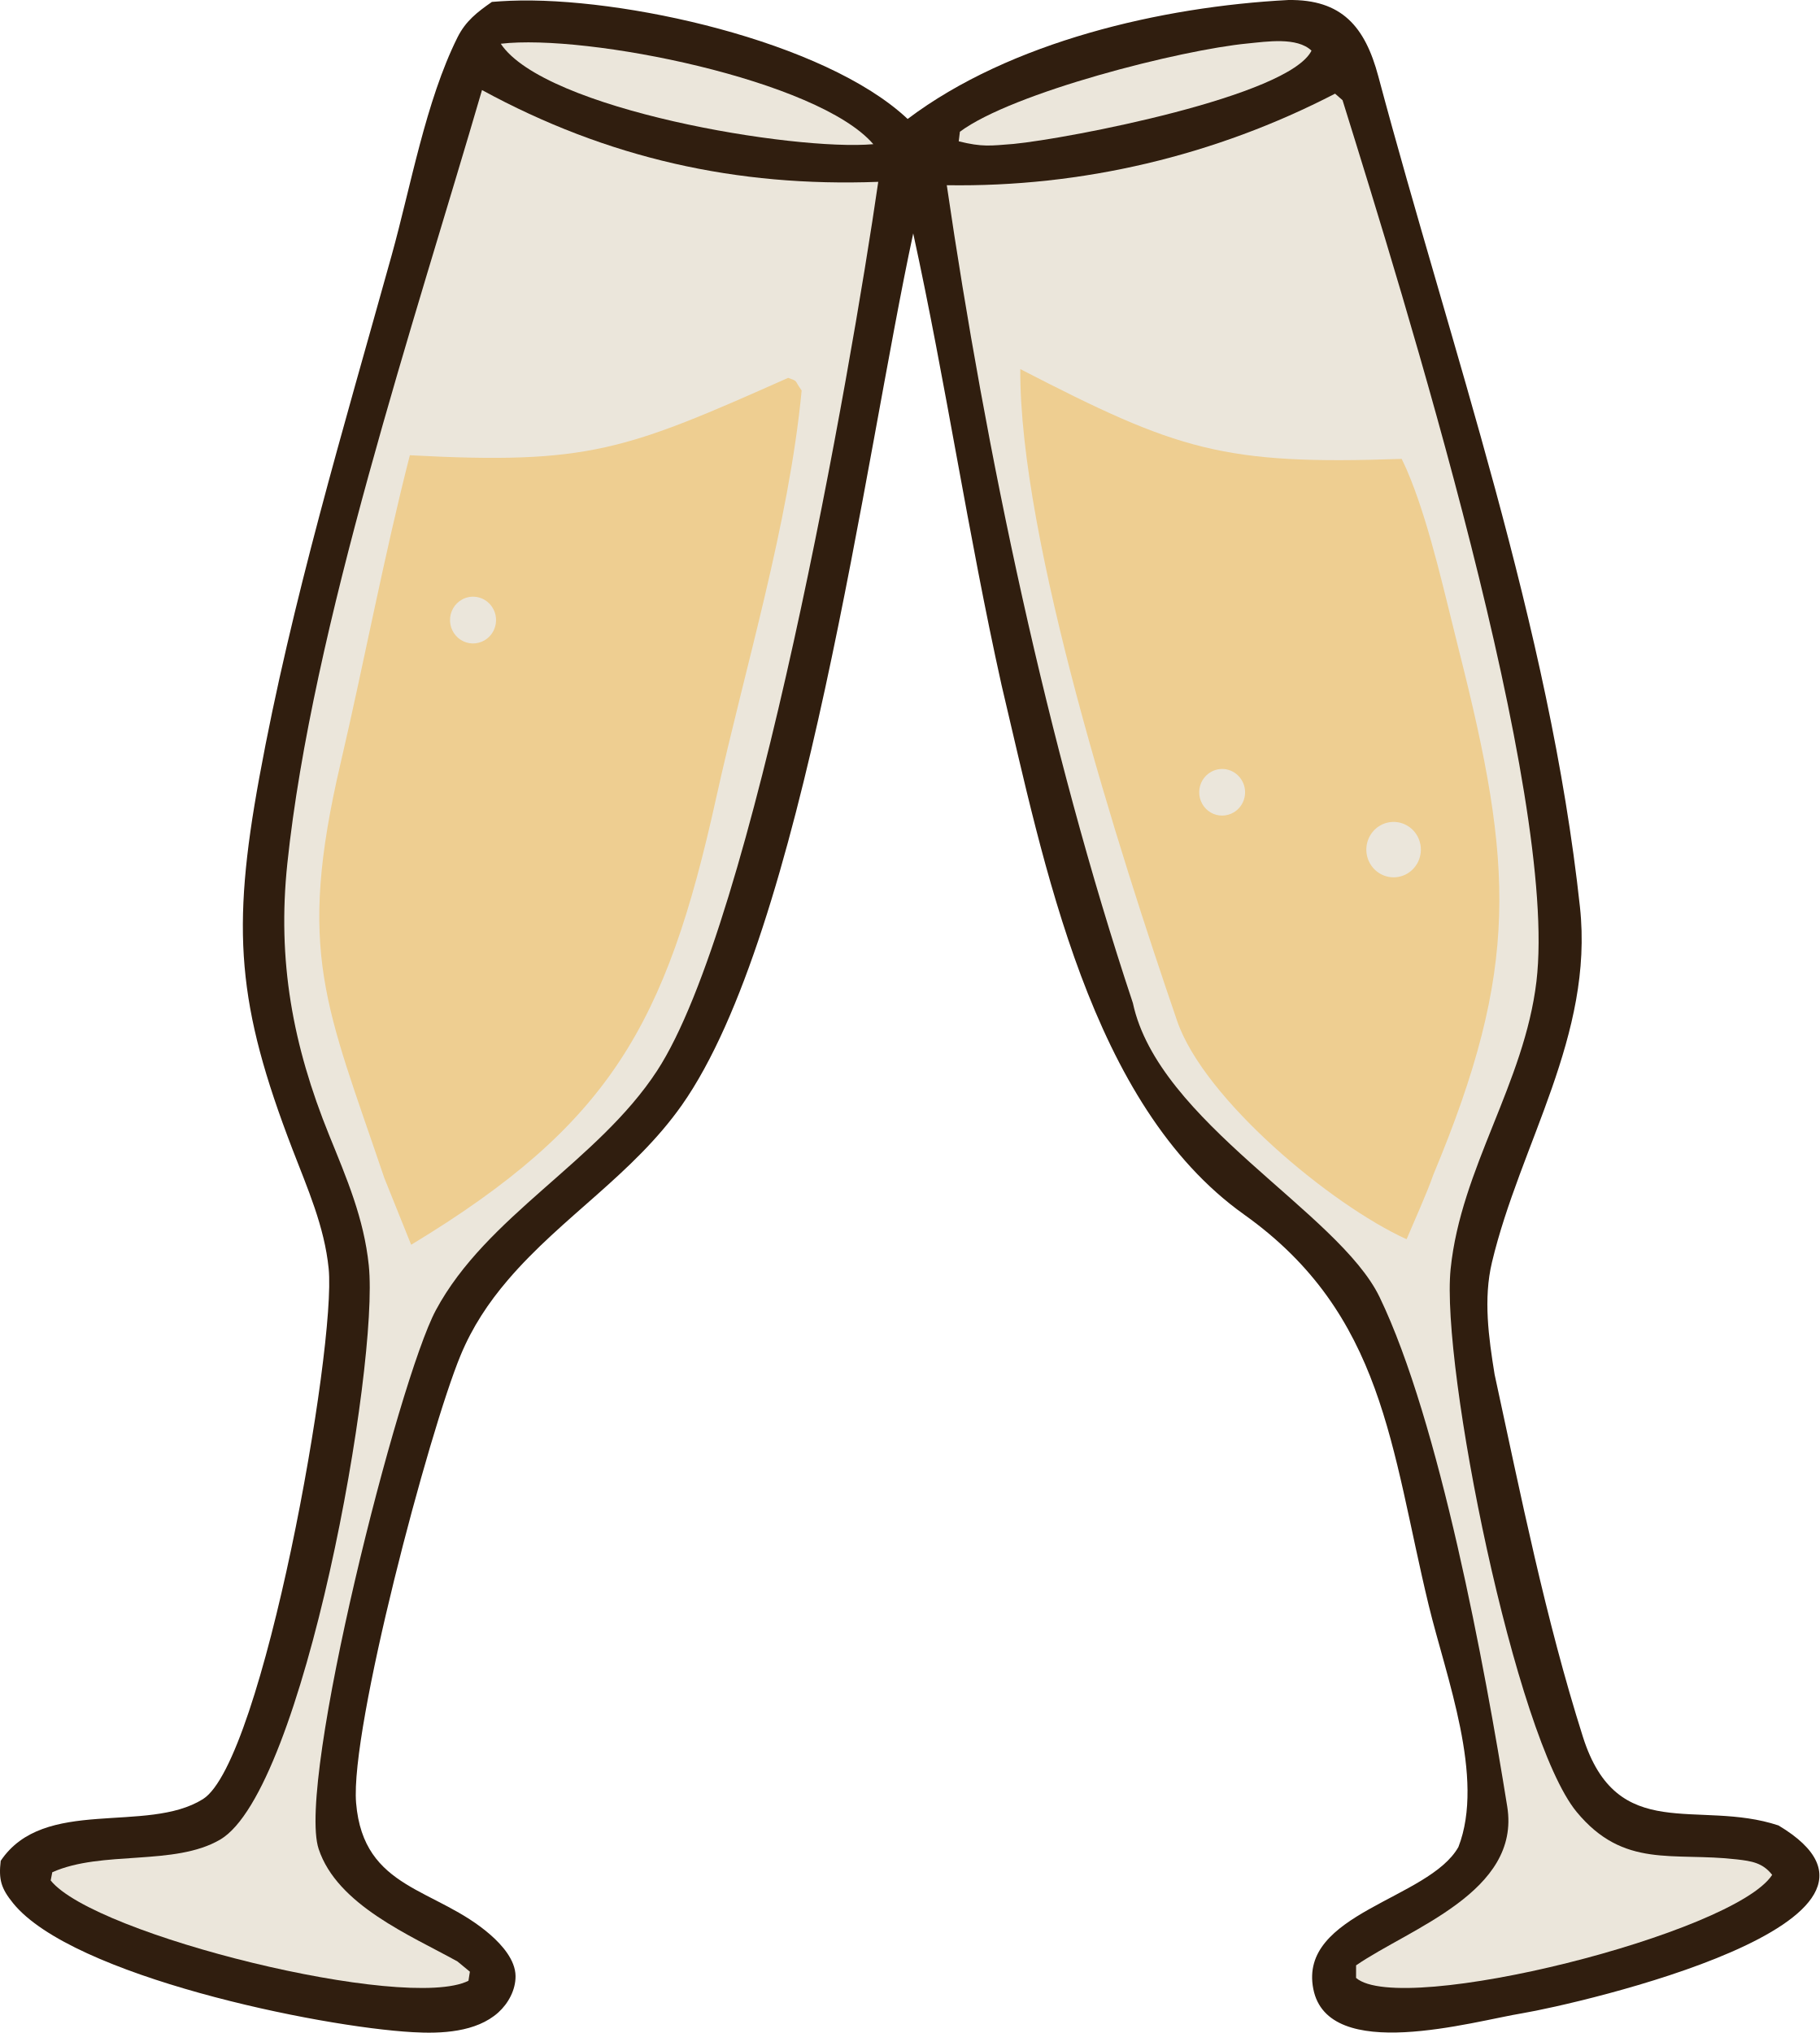
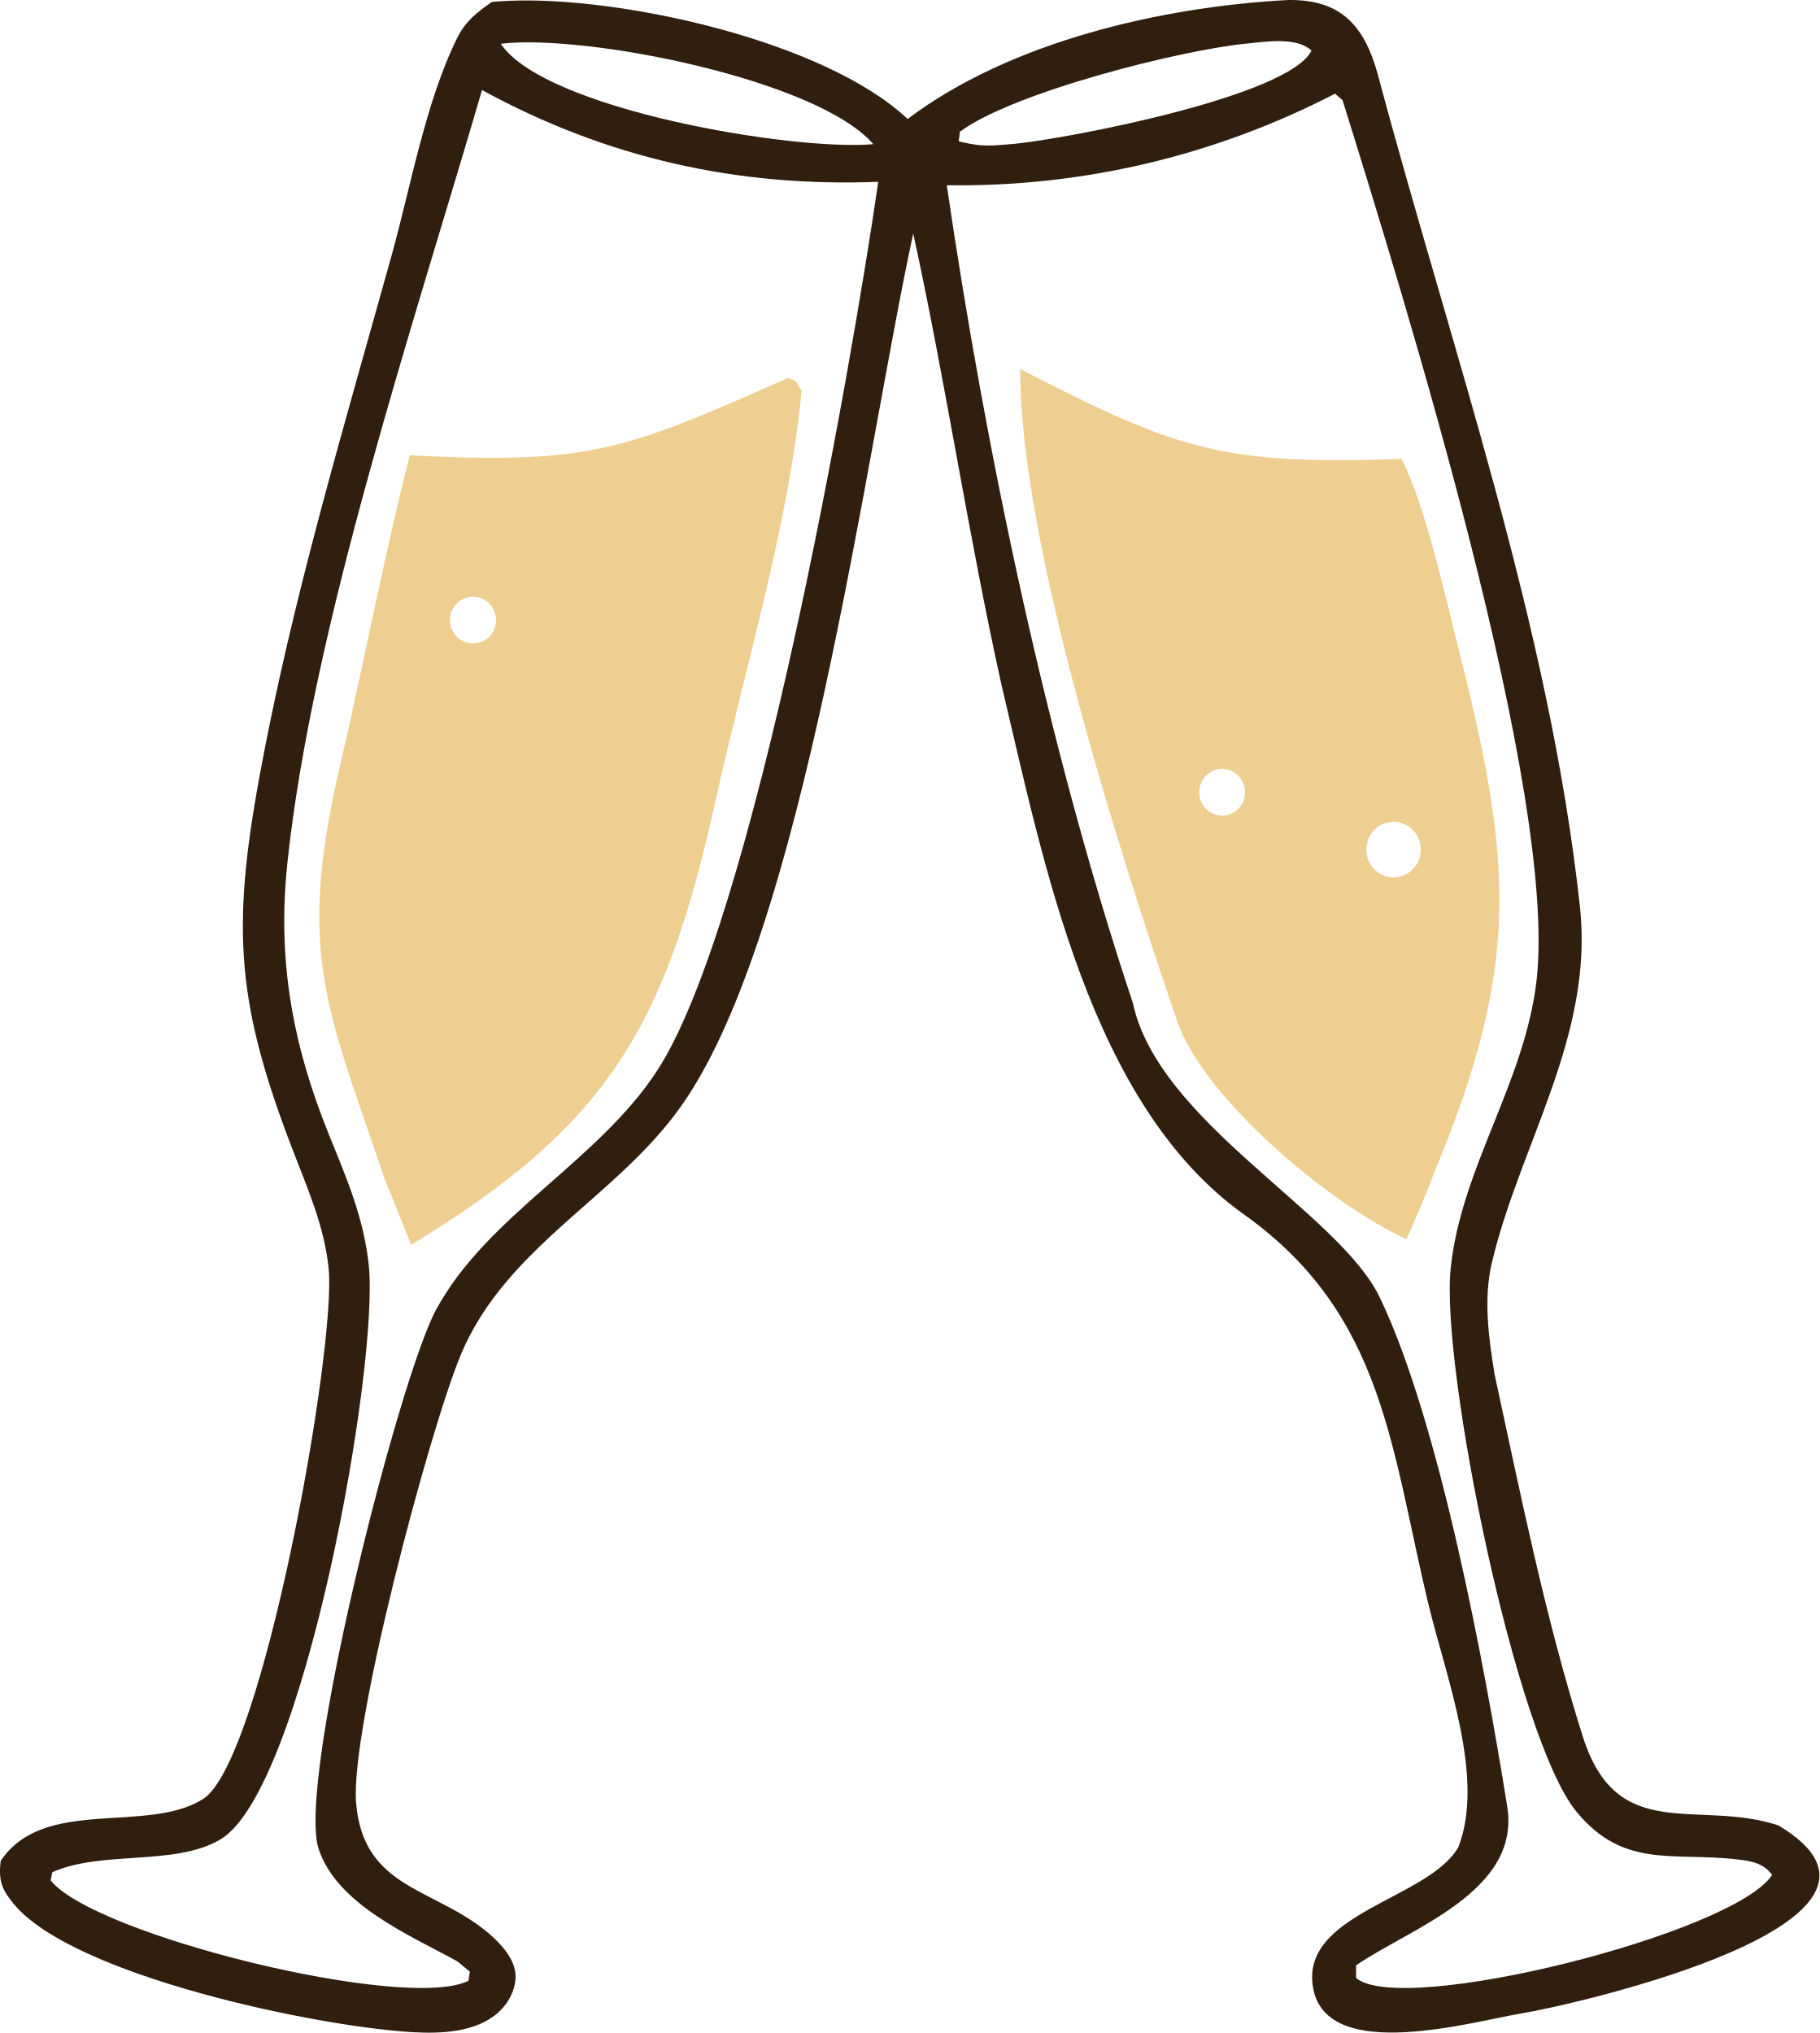
<svg xmlns="http://www.w3.org/2000/svg" width="1304" height="1457" viewBox="0 0 1304 1457" fill="none">
-   <path d="M352.529 1.365C356.923 1.002 361.32 0.731 365.726 0.548C445.206 -2.657 590.895 29.216 650.46 85.256C724.06 29.767 832.621 4.766 923.208 0.013C961.614 -0.587 978.265 19.081 987.787 54.751C1039.96 250.176 1110.51 448.534 1132.28 650.092C1142.23 742.219 1089.46 819.743 1069.21 904.694C1062.96 930.896 1066.84 958.602 1071.1 984.971C1089.89 1071.63 1107.61 1160.3 1134.38 1244.71C1159.05 1322.52 1216.84 1289.1 1274.55 1308.25C1390.02 1377.26 1129.96 1436.3 1091 1442.85C1055.51 1448.65 951.701 1479.07 941.177 1425.41C930.501 1370.96 1023.92 1361.37 1045.18 1323.69C1064.39 1274.12 1036.32 1201.94 1023.86 1150.37C996.701 1037.88 992.008 941.954 891.59 870.438C781.153 791.746 748.172 618.966 717.757 490.955C693.765 382.898 677.783 274.118 654.46 167.287C619.758 328.097 576.08 667.783 488.659 791.997C453.69 841.648 402.851 871.899 364.113 917.17C349.995 933.651 338.498 951.05 330.113 971.244C307.451 1025.82 250.768 1239.16 255.203 1292.15C260.459 1354.94 312.715 1352.56 351.687 1386.82C359.731 1393.91 369.348 1404.64 369.467 1416.19C369.569 1426.12 364.252 1435.85 357.091 1442.31C341.257 1456.54 316.065 1457.58 295.92 1456.42C228.02 1452.62 51.781 1416.11 9.473 1364.08C0.717 1353.31 -1.042 1347.06 0.501 1333.62C31.497 1287.39 105.124 1314.59 145.419 1289.39C188.353 1262.52 241.184 965.278 235.534 909.117C232.491 878.908 220.374 851.746 209.628 823.749C169.789 720.064 165.814 666.615 185.803 557.339C208.942 430.814 246.288 306.638 280.686 182.933C294.392 133.636 305.081 72.576 327.809 26.896C333.702 15.047 342.013 8.704 352.529 1.365Z" fill="#301E0F" />
-   <path d="M345.431 64.548C435.156 113.445 528.08 134.144 629.402 130.318C609.663 266.489 540.251 661.231 470.877 767.419C428.205 832.718 348.642 871.272 312.327 939.032C285.599 988.934 212.467 1277 228.35 1325.07C241.655 1365.33 294.083 1386.98 327.84 1405.72L336.738 1413.06L335.72 1419.57C290.892 1441.94 67.6 1386.82 36.328 1347.68L37.468 1341.8C73.16 1325.86 125.009 1337.58 157.789 1318.39C217.654 1283.3 271.749 978.753 264.296 906.904C260.786 873.023 248.43 844.484 235.861 813.483C209.749 749.019 198.589 688.56 205.918 618.88C223.723 449.534 296.92 230.97 345.431 64.548Z" fill="#EBE6DB" />
-   <path d="M564.858 270.793C572.295 273.613 568.788 271.832 574.508 279.881C565.154 376.836 534 477.791 513.149 572.272C477.424 734.163 437.274 805.804 294.656 892.09L275.418 844.232C233.67 720.686 212.339 682.884 244.067 547.029C260.87 475.092 274.991 399.3 293.728 326.262C422.052 333.146 448.319 322.602 564.858 270.793Z" fill="#EECE91" />
-   <path d="M331.15 429.65C338.685 425.507 348.089 427.918 352.79 435.199C357.492 442.48 355.923 452.206 349.181 457.58C344.282 461.485 337.634 462.257 331.996 459.57C326.358 456.883 322.687 451.2 322.507 444.875C322.33 438.549 325.673 432.662 331.15 429.65Z" fill="#EBE6DB" />
-   <path d="M956.77 67.125L962.133 71.794C1006.33 213.677 1116.95 569.645 1101.1 703.33C1092.43 776.389 1046.98 837.223 1039.6 909.365C1032.42 979.462 1086.02 1245.41 1129.91 1298.57C1163.75 1339.5 1198.78 1327.23 1244.73 1332.58C1255.34 1333.79 1263.29 1335.04 1270.03 1343.67C1242.79 1385.73 1004.37 1445.56 971.831 1417.53L971.844 1408.51C1010.56 1381.89 1089.95 1355.82 1080.17 1294.77C1064.12 1194.55 1031.59 1018.68 988.712 929.643C959.361 868.683 830.089 804.094 811.869 718.809C750.527 534.513 706.409 323.459 678.516 132.74C775.143 134.242 870.67 111.72 956.77 67.125Z" fill="#EBE6DB" />
-   <path d="M731.196 264.516C844.29 322.896 876.491 333.332 1004.54 328.88C1006.91 333.737 1009.09 338.689 1011.07 343.725C1025.51 380.167 1035.81 427.658 1045.48 465.827C1084.73 620.717 1089.31 693.192 1027.14 842.023C1022.67 854.999 1013.6 874.901 1008.05 888.128C953.52 863.344 862.793 787.614 843.588 731.662C802.415 611.662 730.474 386.751 731.196 264.516Z" fill="#EECE91" />
-   <path d="M994.356 589.545C1004.37 587.208 1014.46 593.175 1017.43 603.147C1020.41 613.161 1015.26 623.759 1005.65 627.472C998.824 630.101 991.124 628.641 985.688 623.675C980.251 618.752 977.985 611.116 979.808 603.94C981.631 596.763 987.24 591.214 994.356 589.545Z" fill="#EBE6DB" />
-   <path d="M868.035 553.121C875.911 548.782 885.741 551.661 890.155 559.589C894.569 567.475 891.945 577.53 884.25 582.161C879.13 585.249 872.769 585.29 867.616 582.286C862.467 579.24 859.329 573.607 859.416 567.557C859.502 561.508 862.799 556 868.035 553.121Z" fill="#EBE6DB" />
-   <path d="M358.883 31.352C420.337 24.101 586.314 57.259 625.866 103.331C568.879 108.384 390.246 78.58 358.883 31.352Z" fill="#EBE6DB" />
-   <path d="M894.2 31.145C907.755 29.822 929.501 26.38 939.895 36.298C923.704 69.047 765.52 99.344 726.424 103.149C709.547 104.476 704.074 105.481 687.078 101.279L687.912 94.416C725.746 66.273 846.03 35.73 894.2 31.145Z" fill="#EBE6DB" />
+   <path d="M564.858 270.793C572.295 273.613 568.788 271.832 574.508 279.881C565.154 376.836 534 477.792 513.148 572.272C477.424 734.163 437.274 805.804 294.656 892.09L275.418 844.231C233.67 720.686 212.339 682.883 244.067 547.029C260.87 475.092 274.991 399.3 293.728 326.262C422.051 333.146 448.32 322.602 564.858 270.793ZM352.79 435.199C348.089 427.919 338.685 425.506 331.15 429.649C325.673 432.662 322.33 438.55 322.507 444.875C322.688 451.2 326.358 456.883 331.996 459.57C337.634 462.257 344.282 461.485 349.181 457.58C355.923 452.206 357.492 442.48 352.79 435.199Z" fill="#EECE91" />
+   <path d="M731.197 264.516C844.291 322.896 876.492 333.332 1004.54 328.88C1006.91 333.737 1009.09 338.689 1011.07 343.726C1025.52 380.167 1035.81 427.658 1045.48 465.827C1084.73 620.716 1089.31 693.192 1027.14 842.022C1022.67 854.999 1013.6 874.901 1008.05 888.128C953.521 863.344 862.793 787.613 843.588 731.661C802.415 611.662 730.474 386.751 731.197 264.516ZM1017.43 603.147C1014.46 593.175 1004.37 587.209 994.357 589.545C987.241 591.214 981.631 596.763 979.808 603.939C977.985 611.116 980.251 618.752 985.688 623.676C991.125 628.641 998.824 630.101 1005.65 627.473C1015.26 623.759 1020.41 613.161 1017.43 603.147ZM890.156 559.589C885.742 551.661 875.911 548.782 868.036 553.121C862.8 556 859.503 561.508 859.417 567.558C859.33 573.608 862.467 579.24 867.617 582.286C872.77 585.29 879.13 585.249 884.251 582.161C891.946 577.53 894.57 567.475 890.156 559.589Z" fill="#EECE91" />
+   <path d="M923.208 0.013C961.614 -0.587 978.265 19.082 987.787 54.752C1039.96 250.176 1110.51 448.534 1132.28 650.091C1142.23 742.219 1089.46 819.743 1069.21 904.694C1062.96 930.897 1066.84 958.602 1071.1 984.971C1089.89 1071.63 1107.61 1160.3 1134.38 1244.71C1159.05 1322.52 1216.84 1289.1 1274.55 1308.25C1390.02 1377.26 1129.97 1436.3 1091.01 1442.86C1055.51 1448.66 951.702 1479.07 941.177 1425.41C930.502 1370.96 1023.92 1361.37 1045.18 1323.69C1064.39 1274.12 1036.32 1201.94 1023.86 1150.37C996.702 1037.88 992.008 941.954 891.59 870.438C781.154 791.746 748.172 618.966 717.757 490.956C693.765 382.898 677.784 274.118 654.46 167.287C619.759 328.097 576.08 667.783 488.659 791.997C453.69 841.648 402.851 871.899 364.113 917.17C349.995 933.651 338.499 951.05 330.114 971.245C307.452 1025.82 250.77 1239.15 255.203 1292.15C260.46 1354.94 312.715 1352.56 351.687 1386.82C359.731 1393.91 369.348 1404.64 369.467 1416.19C369.57 1426.12 364.252 1435.84 357.091 1442.31C341.258 1456.54 316.065 1457.58 295.92 1456.42C228.019 1452.62 51.781 1416.11 9.473 1364.08C0.717 1353.32 -1.042 1347.06 0.501 1333.62C31.496 1287.39 105.125 1314.59 145.419 1289.39C188.354 1262.52 241.185 965.278 235.535 909.117C232.492 878.909 220.374 851.746 209.628 823.749C169.79 720.064 165.815 666.615 185.804 557.339C208.943 430.814 246.288 306.638 280.686 182.933C294.392 133.636 305.081 72.576 327.809 26.896C333.701 15.047 342.013 8.704 352.529 1.365C356.922 1.002 361.321 0.731 365.727 0.548C445.207 -2.657 590.895 29.217 650.46 85.257C724.06 29.767 832.621 4.766 923.208 0.013ZM956.77 67.126C870.671 111.72 775.144 134.243 678.516 132.741C706.41 323.459 750.527 534.513 811.87 718.809C830.089 804.094 959.361 868.684 988.712 929.643C1031.59 1018.68 1064.12 1194.55 1080.17 1294.77C1089.95 1355.82 1010.56 1381.89 971.844 1408.51L971.831 1417.53C1004.37 1445.56 1242.79 1385.73 1270.03 1343.67C1263.29 1335.04 1255.34 1333.78 1244.73 1332.57C1198.78 1327.23 1163.75 1339.5 1129.91 1298.57C1086.02 1245.41 1032.42 979.462 1039.6 909.365C1046.98 837.223 1092.43 776.389 1101.1 703.33C1116.95 569.645 1006.33 213.677 962.133 71.794L956.77 67.126ZM345.432 64.547C296.921 230.969 223.723 449.534 205.918 618.881C198.589 688.56 209.749 749.019 235.861 813.483C248.43 844.484 260.786 873.024 264.296 906.904C271.749 978.754 217.654 1283.3 157.789 1318.39C125.009 1337.58 73.161 1325.86 37.468 1341.8L36.328 1347.68C67.6 1386.82 290.891 1441.93 335.72 1419.57L336.739 1413.06L327.84 1405.72C294.083 1386.98 241.655 1365.33 228.351 1325.07C212.469 1277 285.6 988.934 312.328 939.032C348.643 871.272 428.205 832.718 470.877 767.42C540.252 661.231 609.663 266.49 629.402 130.318C528.081 134.144 435.157 113.444 345.432 64.547ZM939.895 36.297C929.502 26.38 907.755 29.822 894.201 31.145C846.03 35.731 725.746 66.273 687.912 94.416L687.078 101.28C704.074 105.481 709.548 104.476 726.424 103.149C765.52 99.344 923.704 69.047 939.895 36.297ZM625.866 103.332C586.314 57.26 420.337 24.101 358.883 31.352C390.246 78.58 568.878 108.384 625.866 103.332Z" fill="#301E0F" />
</svg>
